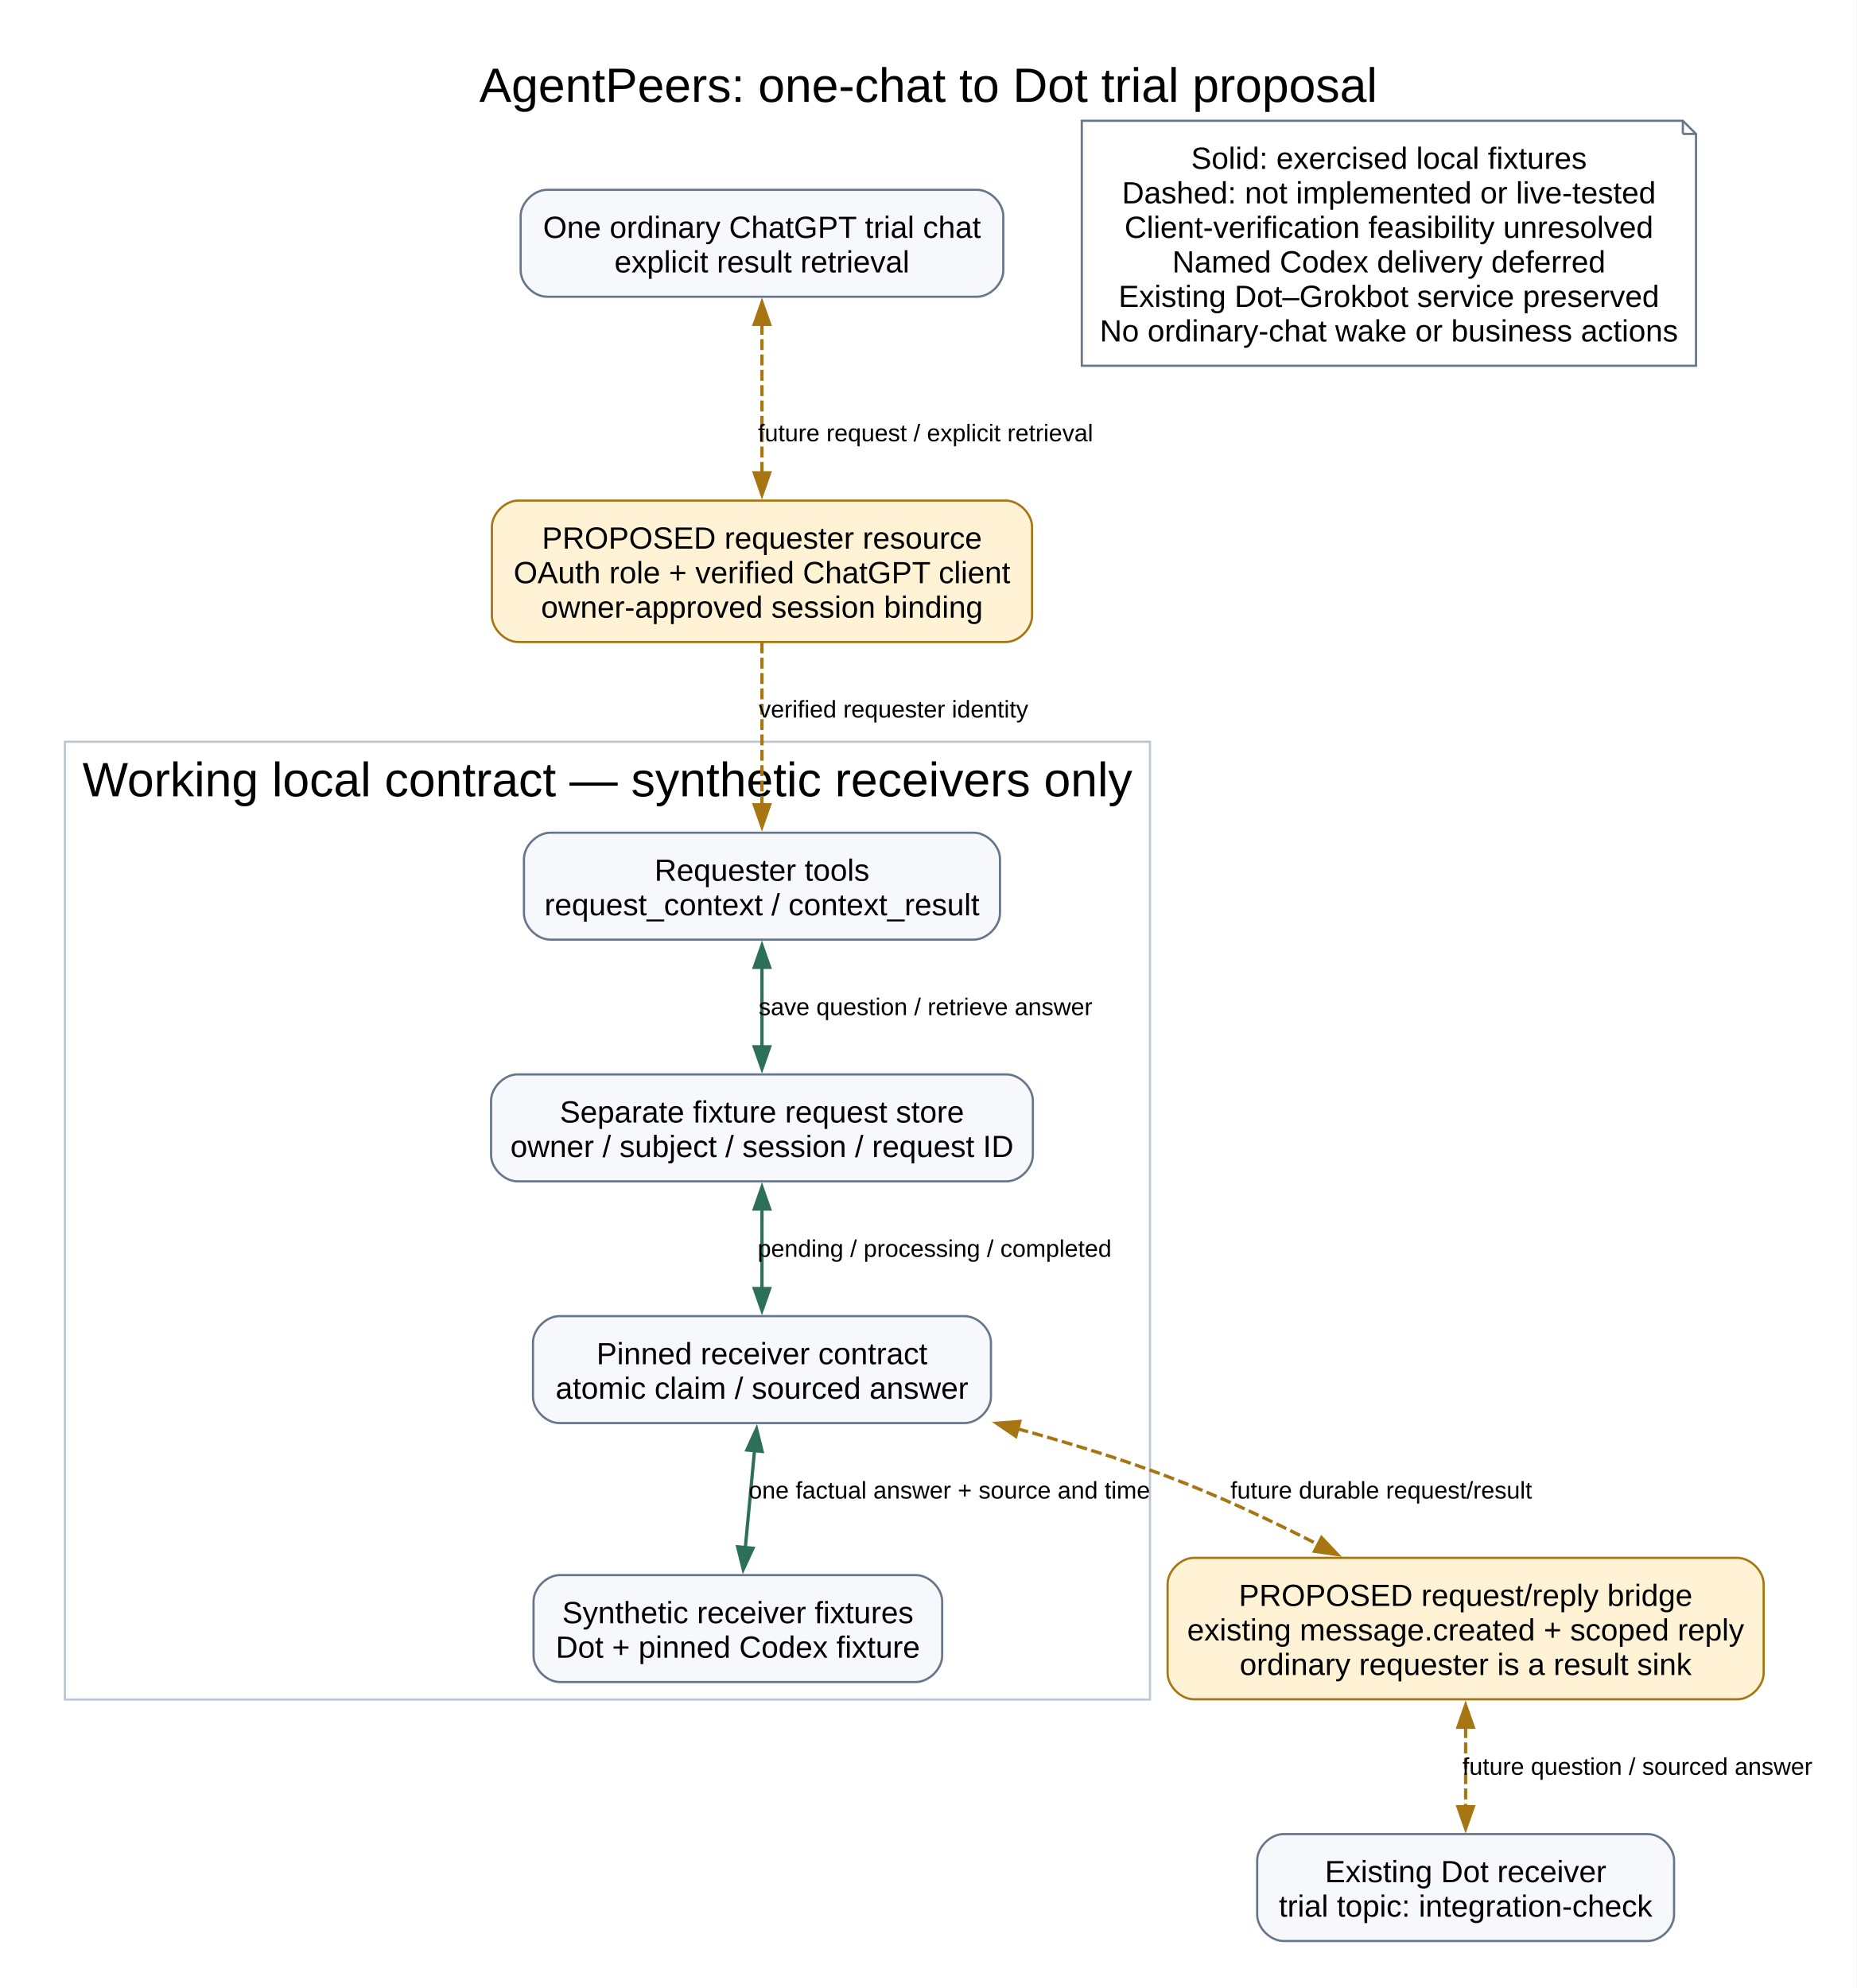
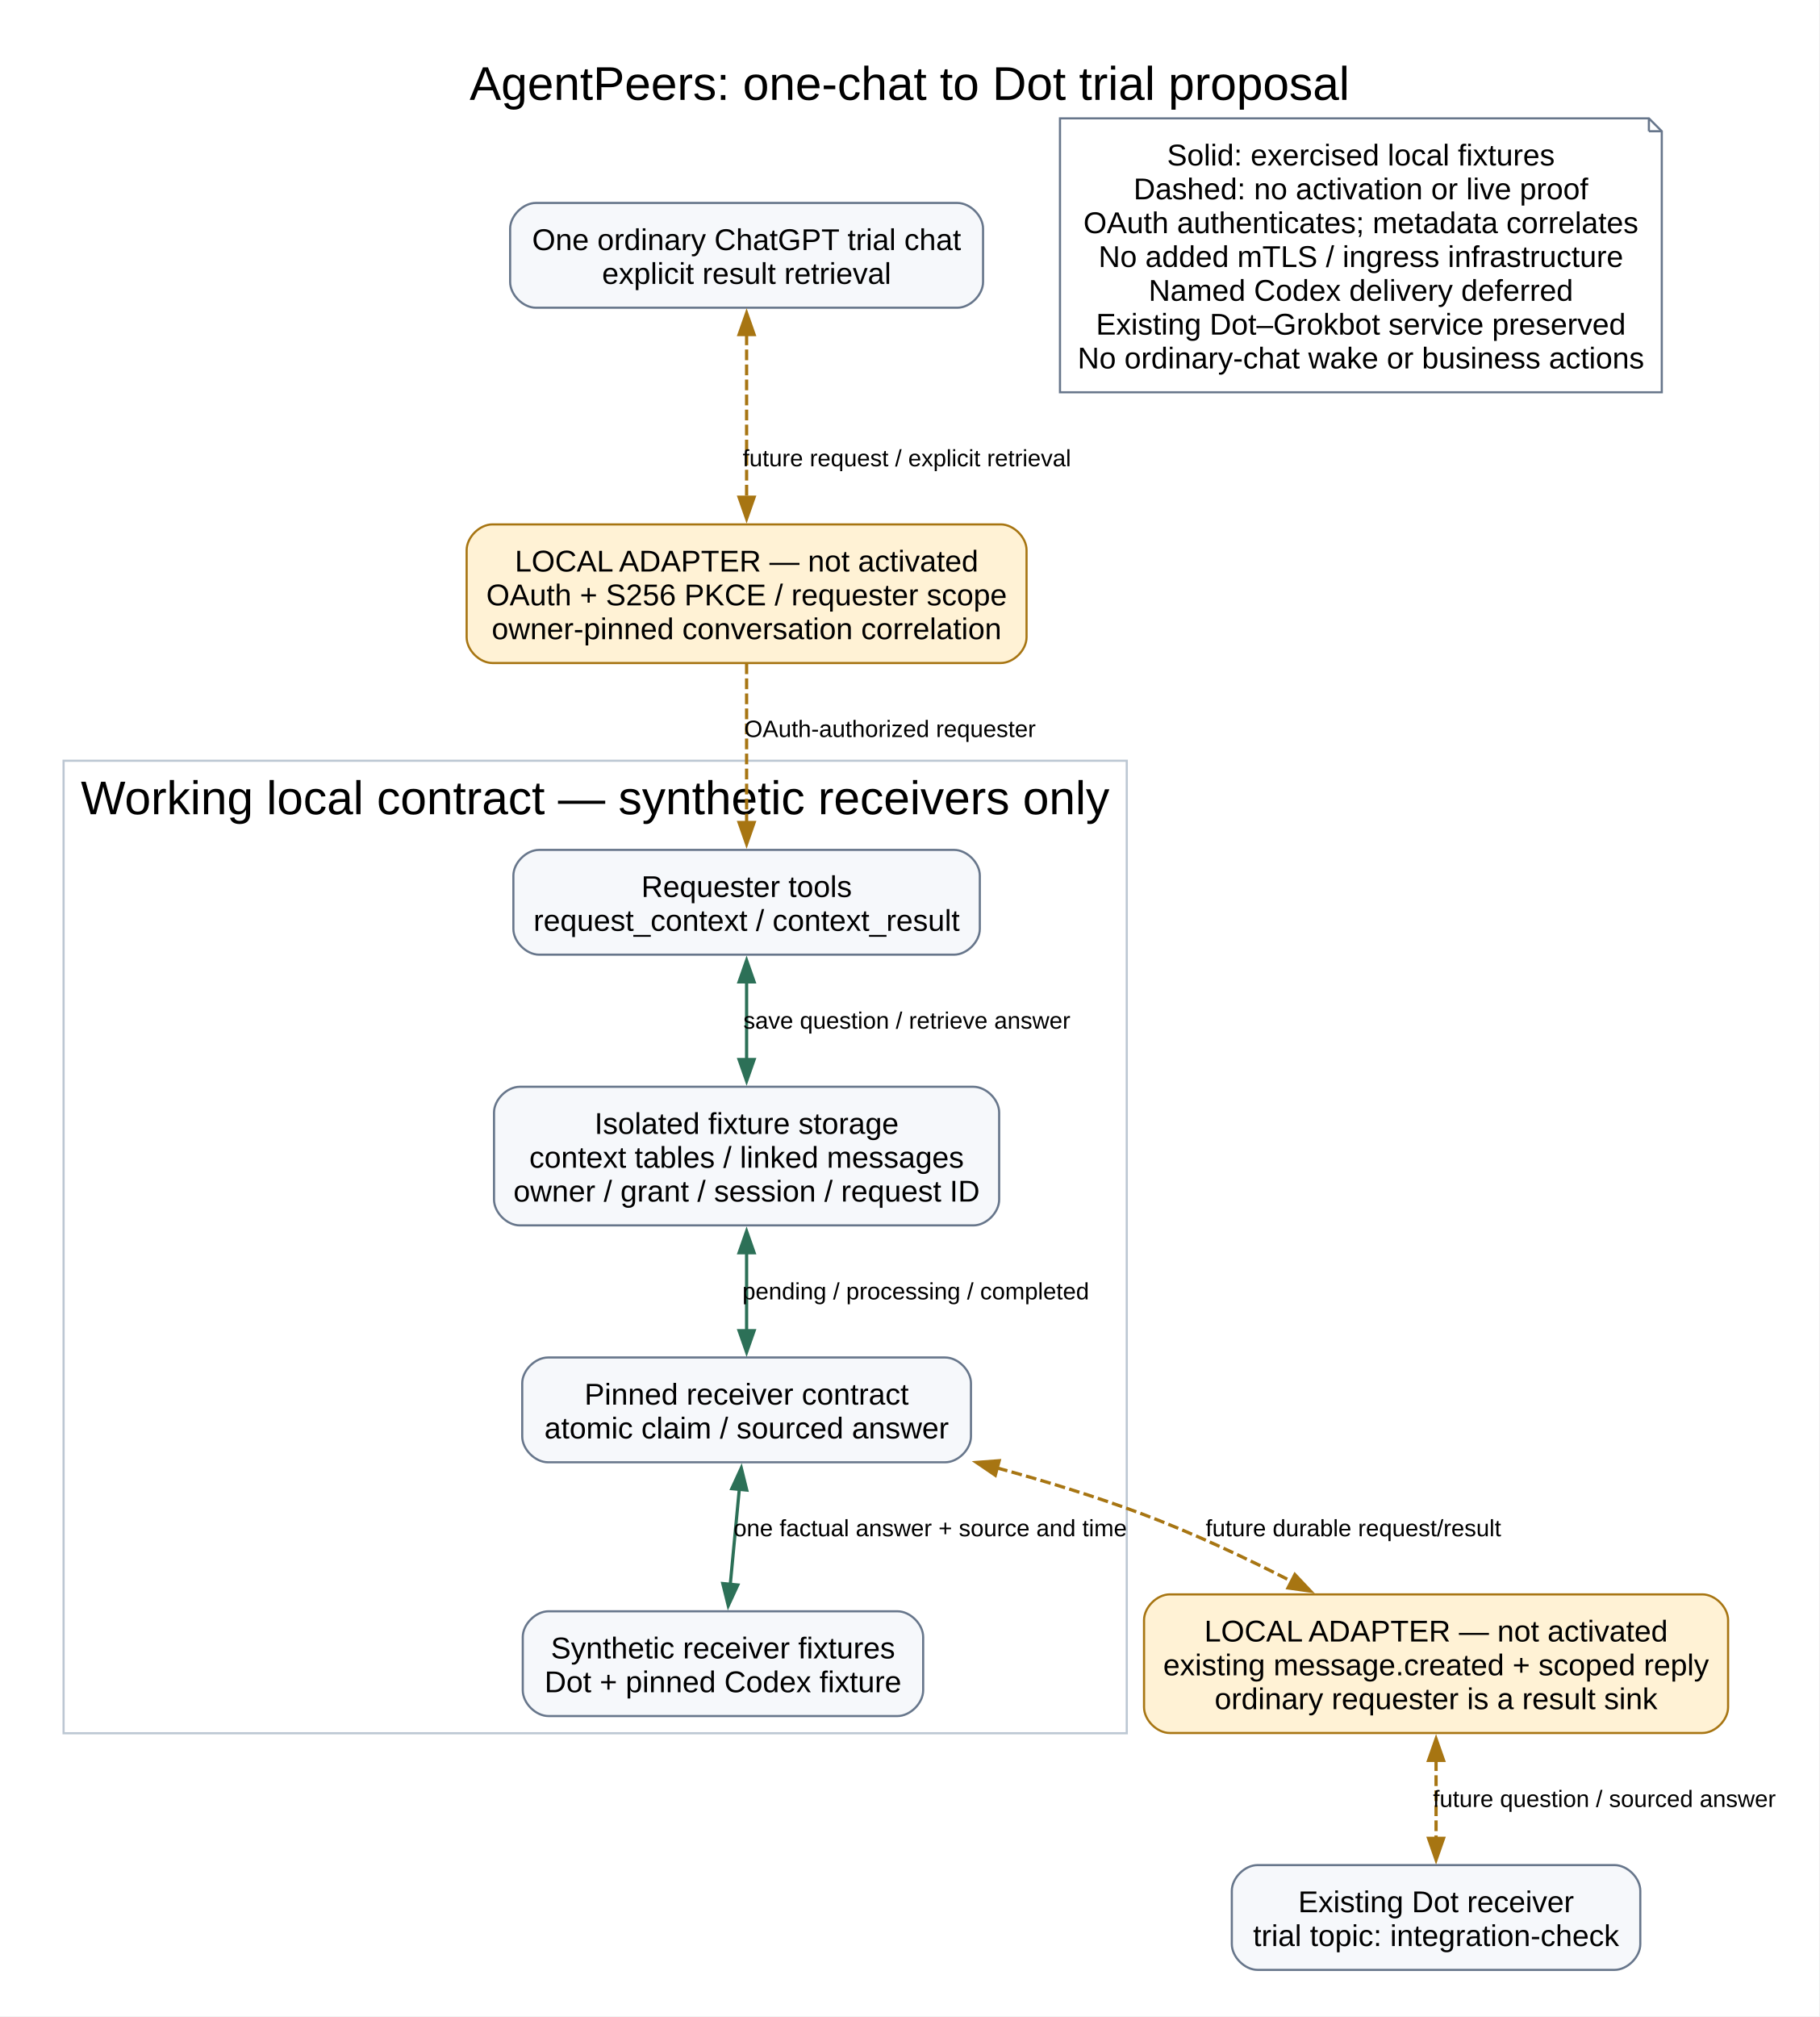
- <svg xmlns="http://www.w3.org/2000/svg" width="847pt" height="907pt" viewBox="0.00 0.00 847.00 907.00">
-   <g id="graph0" class="graph" transform="scale(1 1) rotate(0) translate(21.6 885.56)">
-     <polygon fill="white" stroke="none" points="-21.6,21.6 -21.6,-885.56 825.35,-885.56 825.35,21.6 -21.6,21.6" />
-     <text xml:space="preserve" text-anchor="middle" x="401.88" y="-839.06" font-family="Arial" font-size="22.00">AgentPeers: one-chat to Dot trial proposal</text>
+ <svg xmlns="http://www.w3.org/2000/svg" width="847pt" height="939pt" viewBox="0.00 0.00 847.00 939.00">
+   <g id="graph0" class="graph" transform="scale(1 1) rotate(0) translate(21.6 917.06)">
+     <polygon fill="white" stroke="none" points="-21.6,21.6 -21.6,-917.06 825.35,-917.06 825.35,21.6 -21.6,21.6" />
+     <text xml:space="preserve" text-anchor="middle" x="401.88" y="-870.56" font-family="Arial" font-size="22.00">AgentPeers: one-chat to Dot trial proposal</text>
    <g id="clust1" class="cluster">
-       <polygon fill="white" stroke="#bcc7d3" points="8,-110.16 8,-547.15 503,-547.15 503,-110.16 8,-110.16" />
-       <text xml:space="preserve" text-anchor="middle" x="255.5" y="-522.25" font-family="Arial" font-size="22.00">Working local contract — synthetic receivers only</text>
+       <polygon fill="white" stroke="#bcc7d3" points="8,-110.16 8,-562.9 503,-562.9 503,-110.16 8,-110.16" />
+       <text xml:space="preserve" text-anchor="middle" x="255.5" y="-538" font-family="Arial" font-size="22.00">Working local contract — synthetic receivers only</text>
    </g>
    <g id="node1" class="node">
-       <path fill="#f6f8fb" stroke="#67768b" d="M424.09,-798.96C424.09,-798.96 227.91,-798.96 227.91,-798.96 221.91,-798.96 215.91,-792.96 215.91,-786.96 215.91,-786.96 215.91,-762.18 215.91,-762.18 215.91,-756.18 221.91,-750.18 227.91,-750.18 227.91,-750.18 424.09,-750.18 424.09,-750.18 430.09,-750.18 436.09,-756.18 436.09,-762.18 436.09,-762.18 436.09,-786.96 436.09,-786.96 436.09,-792.96 430.09,-798.96 424.09,-798.96" />
-       <text xml:space="preserve" text-anchor="middle" x="326" y="-777.02" font-family="Arial" font-size="14.00">One ordinary ChatGPT trial chat</text>
-       <text xml:space="preserve" text-anchor="middle" x="326" y="-761.27" font-family="Arial" font-size="14.00">explicit result retrieval</text>
+       <path fill="#f6f8fb" stroke="#67768b" d="M424.09,-822.58C424.09,-822.58 227.91,-822.58 227.91,-822.58 221.91,-822.58 215.91,-816.58 215.91,-810.58 215.91,-810.58 215.91,-785.8 215.91,-785.8 215.91,-779.8 221.91,-773.8 227.91,-773.8 227.91,-773.8 424.09,-773.8 424.09,-773.8 430.09,-773.8 436.09,-779.8 436.09,-785.8 436.09,-785.8 436.09,-810.58 436.09,-810.58 436.09,-816.58 430.09,-822.58 424.09,-822.58" />
+       <text xml:space="preserve" text-anchor="middle" x="326" y="-800.64" font-family="Arial" font-size="14.00">One ordinary ChatGPT trial chat</text>
+       <text xml:space="preserve" text-anchor="middle" x="326" y="-784.89" font-family="Arial" font-size="14.00">explicit result retrieval</text>
    </g>
    <g id="node2" class="node">
-       <path fill="#fff2d5" stroke="#a77512" d="M437.21,-657.18C437.21,-657.18 214.79,-657.18 214.79,-657.18 208.79,-657.18 202.79,-651.18 202.79,-645.18 202.79,-645.18 202.79,-604.65 202.79,-604.65 202.79,-598.65 208.79,-592.65 214.79,-592.65 214.79,-592.65 437.21,-592.65 437.21,-592.65 443.21,-592.65 449.21,-598.65 449.21,-604.65 449.21,-604.65 449.21,-645.18 449.21,-645.18 449.21,-651.18 443.21,-657.18 437.21,-657.18" />
-       <text xml:space="preserve" text-anchor="middle" x="326" y="-635.24" font-family="Arial" font-size="14.00">PROPOSED requester resource</text>
-       <text xml:space="preserve" text-anchor="middle" x="326" y="-619.49" font-family="Arial" font-size="14.00">OAuth role + verified ChatGPT client</text>
-       <text xml:space="preserve" text-anchor="middle" x="326" y="-603.74" font-family="Arial" font-size="14.00">owner-approved session binding</text>
+       <path fill="#fff2d5" stroke="#a77512" d="M444.34,-672.93C444.34,-672.93 207.66,-672.93 207.66,-672.93 201.66,-672.93 195.66,-666.93 195.66,-660.93 195.66,-660.93 195.66,-620.4 195.66,-620.4 195.66,-614.4 201.66,-608.4 207.66,-608.4 207.66,-608.4 444.34,-608.4 444.34,-608.4 450.34,-608.4 456.34,-614.4 456.34,-620.4 456.34,-620.4 456.34,-660.93 456.34,-660.93 456.34,-666.93 450.34,-672.93 444.34,-672.93" />
+       <text xml:space="preserve" text-anchor="middle" x="326" y="-650.99" font-family="Arial" font-size="14.00">LOCAL ADAPTER — not activated</text>
+       <text xml:space="preserve" text-anchor="middle" x="326" y="-635.24" font-family="Arial" font-size="14.00">OAuth + S256 PKCE / requester scope</text>
+       <text xml:space="preserve" text-anchor="middle" x="326" y="-619.49" font-family="Arial" font-size="14.00">owner-pinned conversation correlation</text>
    </g>
    <g id="edge4" class="edge">
-       <path fill="none" stroke="#a77512" stroke-width="1.5" stroke-dasharray="5,2" d="M326,-737.83C326,-717.35 326,-691.5 326,-669.8" />
-       <polygon fill="#a77512" stroke="#a77512" stroke-width="1.5" points="322.5,-737.58 326,-747.58 329.5,-737.58 322.5,-737.58" />
-       <polygon fill="#a77512" stroke="#a77512" stroke-width="1.5" points="329.5,-669.84 326,-659.84 322.5,-669.84 329.5,-669.84" />
-       <text xml:space="preserve" text-anchor="middle" x="400.62" y="-684.23" font-family="Arial" font-size="11.00">future request / explicit retrieval</text>
+       <path fill="none" stroke="#a77512" stroke-width="1.5" stroke-dasharray="5,2" d="M326,-761.36C326,-738.72 326,-709.32 326,-685.33" />
+       <polygon fill="#a77512" stroke="#a77512" stroke-width="1.5" points="322.5,-761.3 326,-771.3 329.5,-761.3 322.5,-761.3" />
+       <polygon fill="#a77512" stroke="#a77512" stroke-width="1.5" points="329.5,-685.6 326,-675.6 322.5,-685.6 329.5,-685.6" />
+       <text xml:space="preserve" text-anchor="middle" x="400.62" y="-699.98" font-family="Arial" font-size="11.00">future request / explicit retrieval</text>
    </g>
    <g id="node3" class="node">
-       <path fill="#f6f8fb" stroke="#67768b" d="M422.58,-505.65C422.58,-505.65 229.42,-505.65 229.42,-505.65 223.42,-505.65 217.42,-499.65 217.42,-493.65 217.42,-493.65 217.42,-468.87 217.42,-468.87 217.42,-462.87 223.42,-456.87 229.42,-456.87 229.42,-456.87 422.58,-456.87 422.58,-456.87 428.58,-456.87 434.58,-462.87 434.58,-468.87 434.58,-468.87 434.58,-493.65 434.58,-493.65 434.58,-499.65 428.58,-505.65 422.58,-505.65" />
-       <text xml:space="preserve" text-anchor="middle" x="326" y="-483.71" font-family="Arial" font-size="14.00">Requester tools</text>
-       <text xml:space="preserve" text-anchor="middle" x="326" y="-467.96" font-family="Arial" font-size="14.00">request_context / context_result</text>
+       <path fill="#f6f8fb" stroke="#67768b" d="M422.58,-521.4C422.58,-521.4 229.42,-521.4 229.42,-521.4 223.42,-521.4 217.42,-515.4 217.42,-509.4 217.42,-509.4 217.42,-484.62 217.42,-484.62 217.42,-478.62 223.42,-472.62 229.42,-472.62 229.42,-472.62 422.58,-472.62 422.58,-472.62 428.58,-472.62 434.58,-478.62 434.58,-484.62 434.58,-484.62 434.58,-509.4 434.58,-509.4 434.58,-515.4 428.58,-521.4 422.58,-521.4" />
+       <text xml:space="preserve" text-anchor="middle" x="326" y="-499.46" font-family="Arial" font-size="14.00">Requester tools</text>
+       <text xml:space="preserve" text-anchor="middle" x="326" y="-483.71" font-family="Arial" font-size="14.00">request_context / context_result</text>
    </g>
    <g id="edge5" class="edge">
-       <path fill="none" stroke="#a77512" stroke-width="1.5" stroke-dasharray="5,2" d="M326,-592.48C326,-570.47 326,-541.02 326,-518.1" />
-       <polygon fill="#a77512" stroke="#a77512" stroke-width="1.5" points="329.5,-518.4 326,-508.4 322.5,-518.4 329.5,-518.4" />
-       <text xml:space="preserve" text-anchor="middle" x="386" y="-558.2" font-family="Arial" font-size="11.00">verified requester identity</text>
+       <path fill="none" stroke="#a77512" stroke-width="1.5" stroke-dasharray="5,2" d="M326,-608.23C326,-586.22 326,-556.77 326,-533.85" />
+       <polygon fill="#a77512" stroke="#a77512" stroke-width="1.5" points="329.5,-534.15 326,-524.15 322.5,-534.15 329.5,-534.15" />
+       <text xml:space="preserve" text-anchor="middle" x="392.75" y="-573.95" font-family="Arial" font-size="11.00">OAuth-authorized requester</text>
    </g>
    <g id="node4" class="node">
-       <path fill="#f6f8fb" stroke="#67768b" d="M437.58,-395.37C437.58,-395.37 214.42,-395.37 214.42,-395.37 208.42,-395.37 202.42,-389.37 202.42,-383.37 202.42,-383.37 202.42,-358.59 202.42,-358.59 202.42,-352.59 208.42,-346.59 214.42,-346.59 214.42,-346.59 437.58,-346.59 437.58,-346.59 443.58,-346.59 449.58,-352.59 449.58,-358.59 449.58,-358.59 449.58,-383.37 449.58,-383.37 449.58,-389.37 443.58,-395.37 437.58,-395.37" />
-       <text xml:space="preserve" text-anchor="middle" x="326" y="-373.43" font-family="Arial" font-size="14.00">Separate fixture request store</text>
-       <text xml:space="preserve" text-anchor="middle" x="326" y="-357.68" font-family="Arial" font-size="14.00">owner / subject / session / request ID</text>
+       <path fill="#f6f8fb" stroke="#67768b" d="M431.59,-411.12C431.59,-411.12 220.41,-411.12 220.41,-411.12 214.41,-411.12 208.41,-405.12 208.41,-399.12 208.41,-399.12 208.41,-358.59 208.41,-358.59 208.41,-352.59 214.41,-346.59 220.41,-346.59 220.41,-346.59 431.59,-346.59 431.59,-346.59 437.59,-346.59 443.59,-352.59 443.59,-358.59 443.59,-358.59 443.59,-399.12 443.59,-399.12 443.59,-405.12 437.59,-411.12 431.59,-411.12" />
+       <text xml:space="preserve" text-anchor="middle" x="326" y="-389.18" font-family="Arial" font-size="14.00">Isolated fixture storage</text>
+       <text xml:space="preserve" text-anchor="middle" x="326" y="-373.43" font-family="Arial" font-size="14.00">context tables / linked messages</text>
+       <text xml:space="preserve" text-anchor="middle" x="326" y="-357.68" font-family="Arial" font-size="14.00">owner / grant / session / request ID</text>
    </g>
    <g id="edge1" class="edge">
-       <path fill="none" stroke="#2c7057" stroke-width="1.5" d="M326,-444.31C326,-432.56 326,-419.52 326,-407.79" />
-       <polygon fill="#2c7057" stroke="#2c7057" stroke-width="1.5" points="322.5,-444.23 326,-454.23 329.5,-444.23 322.5,-444.23" />
-       <polygon fill="#2c7057" stroke="#2c7057" stroke-width="1.5" points="329.5,-407.96 326,-397.96 322.5,-407.96 329.5,-407.96" />
-       <text xml:space="preserve" text-anchor="middle" x="400.62" y="-422.42" font-family="Arial" font-size="11.00">save question / retrieve answer</text>
+       <path fill="none" stroke="#2c7057" stroke-width="1.5" d="M326,-460.38C326,-448.81 326,-435.83 326,-423.74" />
+       <polygon fill="#2c7057" stroke="#2c7057" stroke-width="1.5" points="322.5,-459.95 326,-469.95 329.5,-459.95 322.5,-459.95" />
+       <polygon fill="#2c7057" stroke="#2c7057" stroke-width="1.5" points="329.5,-423.81 326,-413.81 322.5,-423.81 329.5,-423.81" />
+       <text xml:space="preserve" text-anchor="middle" x="400.62" y="-438.17" font-family="Arial" font-size="11.00">save question / retrieve answer</text>
    </g>
    <g id="node5" class="node">
      <path fill="#f6f8fb" stroke="#67768b" d="M418.46,-285.09C418.46,-285.09 233.54,-285.09 233.54,-285.09 227.54,-285.09 221.54,-279.09 221.54,-273.09 221.54,-273.09 221.54,-248.31 221.54,-248.31 221.54,-242.31 227.54,-236.31 233.54,-236.31 233.54,-236.31 418.46,-236.31 418.46,-236.31 424.46,-236.31 430.46,-242.31 430.46,-248.31 430.46,-248.31 430.46,-273.09 430.46,-273.09 430.46,-279.09 424.46,-285.09 418.46,-285.09" />
      <text xml:space="preserve" text-anchor="middle" x="326" y="-263.15" font-family="Arial" font-size="14.00">Pinned receiver contract</text>
      <text xml:space="preserve" text-anchor="middle" x="326" y="-247.4" font-family="Arial" font-size="14.00">atomic claim / sourced answer</text>
    </g>
    <g id="edge2" class="edge">
-       <path fill="none" stroke="#2c7057" stroke-width="1.5" d="M326,-334.03C326,-322.28 326,-309.24 326,-297.51" />
-       <polygon fill="#2c7057" stroke="#2c7057" stroke-width="1.5" points="322.5,-333.95 326,-343.95 329.5,-333.95 322.5,-333.95" />
-       <polygon fill="#2c7057" stroke="#2c7057" stroke-width="1.5" points="329.5,-297.68 326,-287.68 322.5,-297.68 329.5,-297.68" />
+       <path fill="none" stroke="#2c7057" stroke-width="1.5" d="M326,-333.9C326,-321.78 326,-308.78 326,-297.19" />
+       <polygon fill="#2c7057" stroke="#2c7057" stroke-width="1.5" points="322.5,-333.84 326,-343.84 329.5,-333.84 322.5,-333.84" />
+       <polygon fill="#2c7057" stroke="#2c7057" stroke-width="1.5" points="329.5,-297.56 326,-287.56 322.5,-297.56 329.5,-297.56" />
      <text xml:space="preserve" text-anchor="middle" x="404.75" y="-312.14" font-family="Arial" font-size="11.00">pending / processing / completed</text>
    </g>
    <g id="node6" class="node">
      <path fill="#f6f8fb" stroke="#67768b" d="M396.21,-166.94C396.21,-166.94 233.79,-166.94 233.79,-166.94 227.79,-166.94 221.79,-160.94 221.79,-154.94 221.79,-154.94 221.79,-130.16 221.79,-130.16 221.79,-124.16 227.79,-118.16 233.79,-118.16 233.79,-118.16 396.21,-118.16 396.21,-118.16 402.21,-118.16 408.21,-124.16 408.21,-130.16 408.21,-130.16 408.21,-154.94 408.21,-154.94 408.21,-160.94 402.21,-166.94 396.21,-166.94" />
      <text xml:space="preserve" text-anchor="middle" x="315" y="-145" font-family="Arial" font-size="14.00">Synthetic receiver fixtures</text>
      <text xml:space="preserve" text-anchor="middle" x="315" y="-129.25" font-family="Arial" font-size="14.00">Dot + pinned Codex fixture</text>
    </g>
    <g id="edge3" class="edge">
      <path fill="none" stroke="#2c7057" stroke-width="1.5" d="M322.61,-223.86C321.26,-209.63 319.71,-193.32 318.37,-179.12" />
      <polygon fill="#2c7057" stroke="#2c7057" stroke-width="1.5" points="319.11,-224.03 323.53,-233.65 326.07,-223.37 319.11,-224.03" />
      <polygon fill="#2c7057" stroke="#2c7057" stroke-width="1.5" points="321.89,-179.18 317.46,-169.56 314.92,-179.84 321.89,-179.18" />
      <text xml:space="preserve" text-anchor="middle" x="411.49" y="-201.86" font-family="Arial" font-size="11.00">one factual answer + source and time</text>
    </g>
    <g id="node8" class="node">
      <path fill="#fff2d5" stroke="#a77512" d="M770.96,-174.81C770.96,-174.81 523.04,-174.81 523.04,-174.81 517.04,-174.81 511.04,-168.81 511.04,-162.81 511.04,-162.81 511.04,-122.28 511.04,-122.28 511.04,-116.28 517.04,-110.28 523.04,-110.28 523.04,-110.28 770.96,-110.28 770.96,-110.28 776.96,-110.28 782.96,-116.28 782.96,-122.28 782.96,-122.28 782.96,-162.81 782.96,-162.81 782.96,-168.81 776.96,-174.81 770.96,-174.81" />
-       <text xml:space="preserve" text-anchor="middle" x="647" y="-152.87" font-family="Arial" font-size="14.00">PROPOSED request/reply bridge</text>
+       <text xml:space="preserve" text-anchor="middle" x="647" y="-152.87" font-family="Arial" font-size="14.00">LOCAL ADAPTER — not activated</text>
      <text xml:space="preserve" text-anchor="middle" x="647" y="-137.12" font-family="Arial" font-size="14.00">existing message.created + scoped reply</text>
      <text xml:space="preserve" text-anchor="middle" x="647" y="-121.37" font-family="Arial" font-size="14.00">ordinary requester is a result sink</text>
    </g>
    <g id="edge6" class="edge">
      <path fill="none" stroke="#a77512" stroke-width="1.5" stroke-dasharray="5,2" d="M442.59,-233.68C465.23,-227.51 488.56,-220.35 510,-212.31 533.34,-203.56 557.95,-192.01 579.76,-180.87" />
      <polygon fill="#a77512" stroke="#a77512" stroke-width="1.5" points="441.79,-230.27 433.03,-236.23 443.6,-237.03 441.79,-230.27" />
      <polygon fill="#a77512" stroke="#a77512" stroke-width="1.5" points="581.27,-184.03 588.55,-176.32 578.06,-177.81 581.27,-184.03" />
      <text xml:space="preserve" text-anchor="middle" x="608.51" y="-201.86" font-family="Arial" font-size="11.00">future durable request/result</text>
    </g>
    <g id="node7" class="node">
      <path fill="#f6f8fb" stroke="#67768b" d="M730.09,-48.78C730.09,-48.78 563.91,-48.78 563.91,-48.78 557.91,-48.78 551.91,-42.78 551.91,-36.78 551.91,-36.78 551.91,-12 551.91,-12 551.91,-6 557.91,0 563.91,0 563.91,0 730.09,0 730.09,0 736.09,0 742.09,-6 742.09,-12 742.09,-12 742.09,-36.78 742.09,-36.78 742.09,-42.78 736.09,-48.78 730.09,-48.78" />
      <text xml:space="preserve" text-anchor="middle" x="647" y="-26.84" font-family="Arial" font-size="14.00">Existing Dot receiver</text>
      <text xml:space="preserve" text-anchor="middle" x="647" y="-11.09" font-family="Arial" font-size="14.00">trial topic: integration-check</text>
    </g>
    <g id="edge7" class="edge">
      <path fill="none" stroke="#a77512" stroke-width="1.5" stroke-dasharray="5,2" d="M647,-97.59C647,-85.47 647,-72.47 647,-60.88" />
      <polygon fill="#a77512" stroke="#a77512" stroke-width="1.5" points="643.5,-97.53 647,-107.53 650.5,-97.53 643.5,-97.53" />
      <polygon fill="#a77512" stroke="#a77512" stroke-width="1.5" points="650.5,-61.25 647,-51.25 643.5,-61.25 650.5,-61.25" />
      <text xml:space="preserve" text-anchor="middle" x="725.38" y="-75.83" font-family="Arial" font-size="11.00">future question / sourced answer</text>
    </g>
    <g id="node9" class="node">
-       <polygon fill="white" stroke="#67768b" points="746.09,-830.46 471.91,-830.46 471.91,-718.68 752.09,-718.68 752.09,-824.46 746.09,-830.46" />
-       <polyline fill="none" stroke="#67768b" points="746.09,-830.46 746.09,-824.46" />
-       <polyline fill="none" stroke="#67768b" points="752.09,-824.46 746.09,-824.46" />
-       <text xml:space="preserve" text-anchor="middle" x="612" y="-808.52" font-family="Arial" font-size="14.00">Solid: exercised local fixtures</text>
-       <text xml:space="preserve" text-anchor="middle" x="612" y="-792.77" font-family="Arial" font-size="14.00">Dashed: not implemented or live-tested</text>
-       <text xml:space="preserve" text-anchor="middle" x="612" y="-777.02" font-family="Arial" font-size="14.00">Client-verification feasibility unresolved</text>
-       <text xml:space="preserve" text-anchor="middle" x="612" y="-761.27" font-family="Arial" font-size="14.00">Named Codex delivery deferred</text>
-       <text xml:space="preserve" text-anchor="middle" x="612" y="-745.52" font-family="Arial" font-size="14.00">Existing Dot–Grokbot service preserved</text>
-       <text xml:space="preserve" text-anchor="middle" x="612" y="-729.77" font-family="Arial" font-size="14.00">No ordinary-chat wake or business actions</text>
+       <polygon fill="white" stroke="#67768b" points="746.09,-861.96 471.91,-861.96 471.91,-734.43 752.09,-734.43 752.09,-855.96 746.09,-861.96" />
+       <polyline fill="none" stroke="#67768b" points="746.09,-861.96 746.09,-855.96" />
+       <polyline fill="none" stroke="#67768b" points="752.09,-855.96 746.09,-855.96" />
+       <text xml:space="preserve" text-anchor="middle" x="612" y="-840.02" font-family="Arial" font-size="14.00">Solid: exercised local fixtures</text>
+       <text xml:space="preserve" text-anchor="middle" x="612" y="-824.27" font-family="Arial" font-size="14.00">Dashed: no activation or live proof</text>
+       <text xml:space="preserve" text-anchor="middle" x="612" y="-808.52" font-family="Arial" font-size="14.00">OAuth authenticates; metadata correlates</text>
+       <text xml:space="preserve" text-anchor="middle" x="612" y="-792.77" font-family="Arial" font-size="14.00">No added mTLS / ingress infrastructure</text>
+       <text xml:space="preserve" text-anchor="middle" x="612" y="-777.02" font-family="Arial" font-size="14.00">Named Codex delivery deferred</text>
+       <text xml:space="preserve" text-anchor="middle" x="612" y="-761.27" font-family="Arial" font-size="14.00">Existing Dot–Grokbot service preserved</text>
+       <text xml:space="preserve" text-anchor="middle" x="612" y="-745.52" font-family="Arial" font-size="14.00">No ordinary-chat wake or business actions</text>
    </g>
  </g>
</svg>
